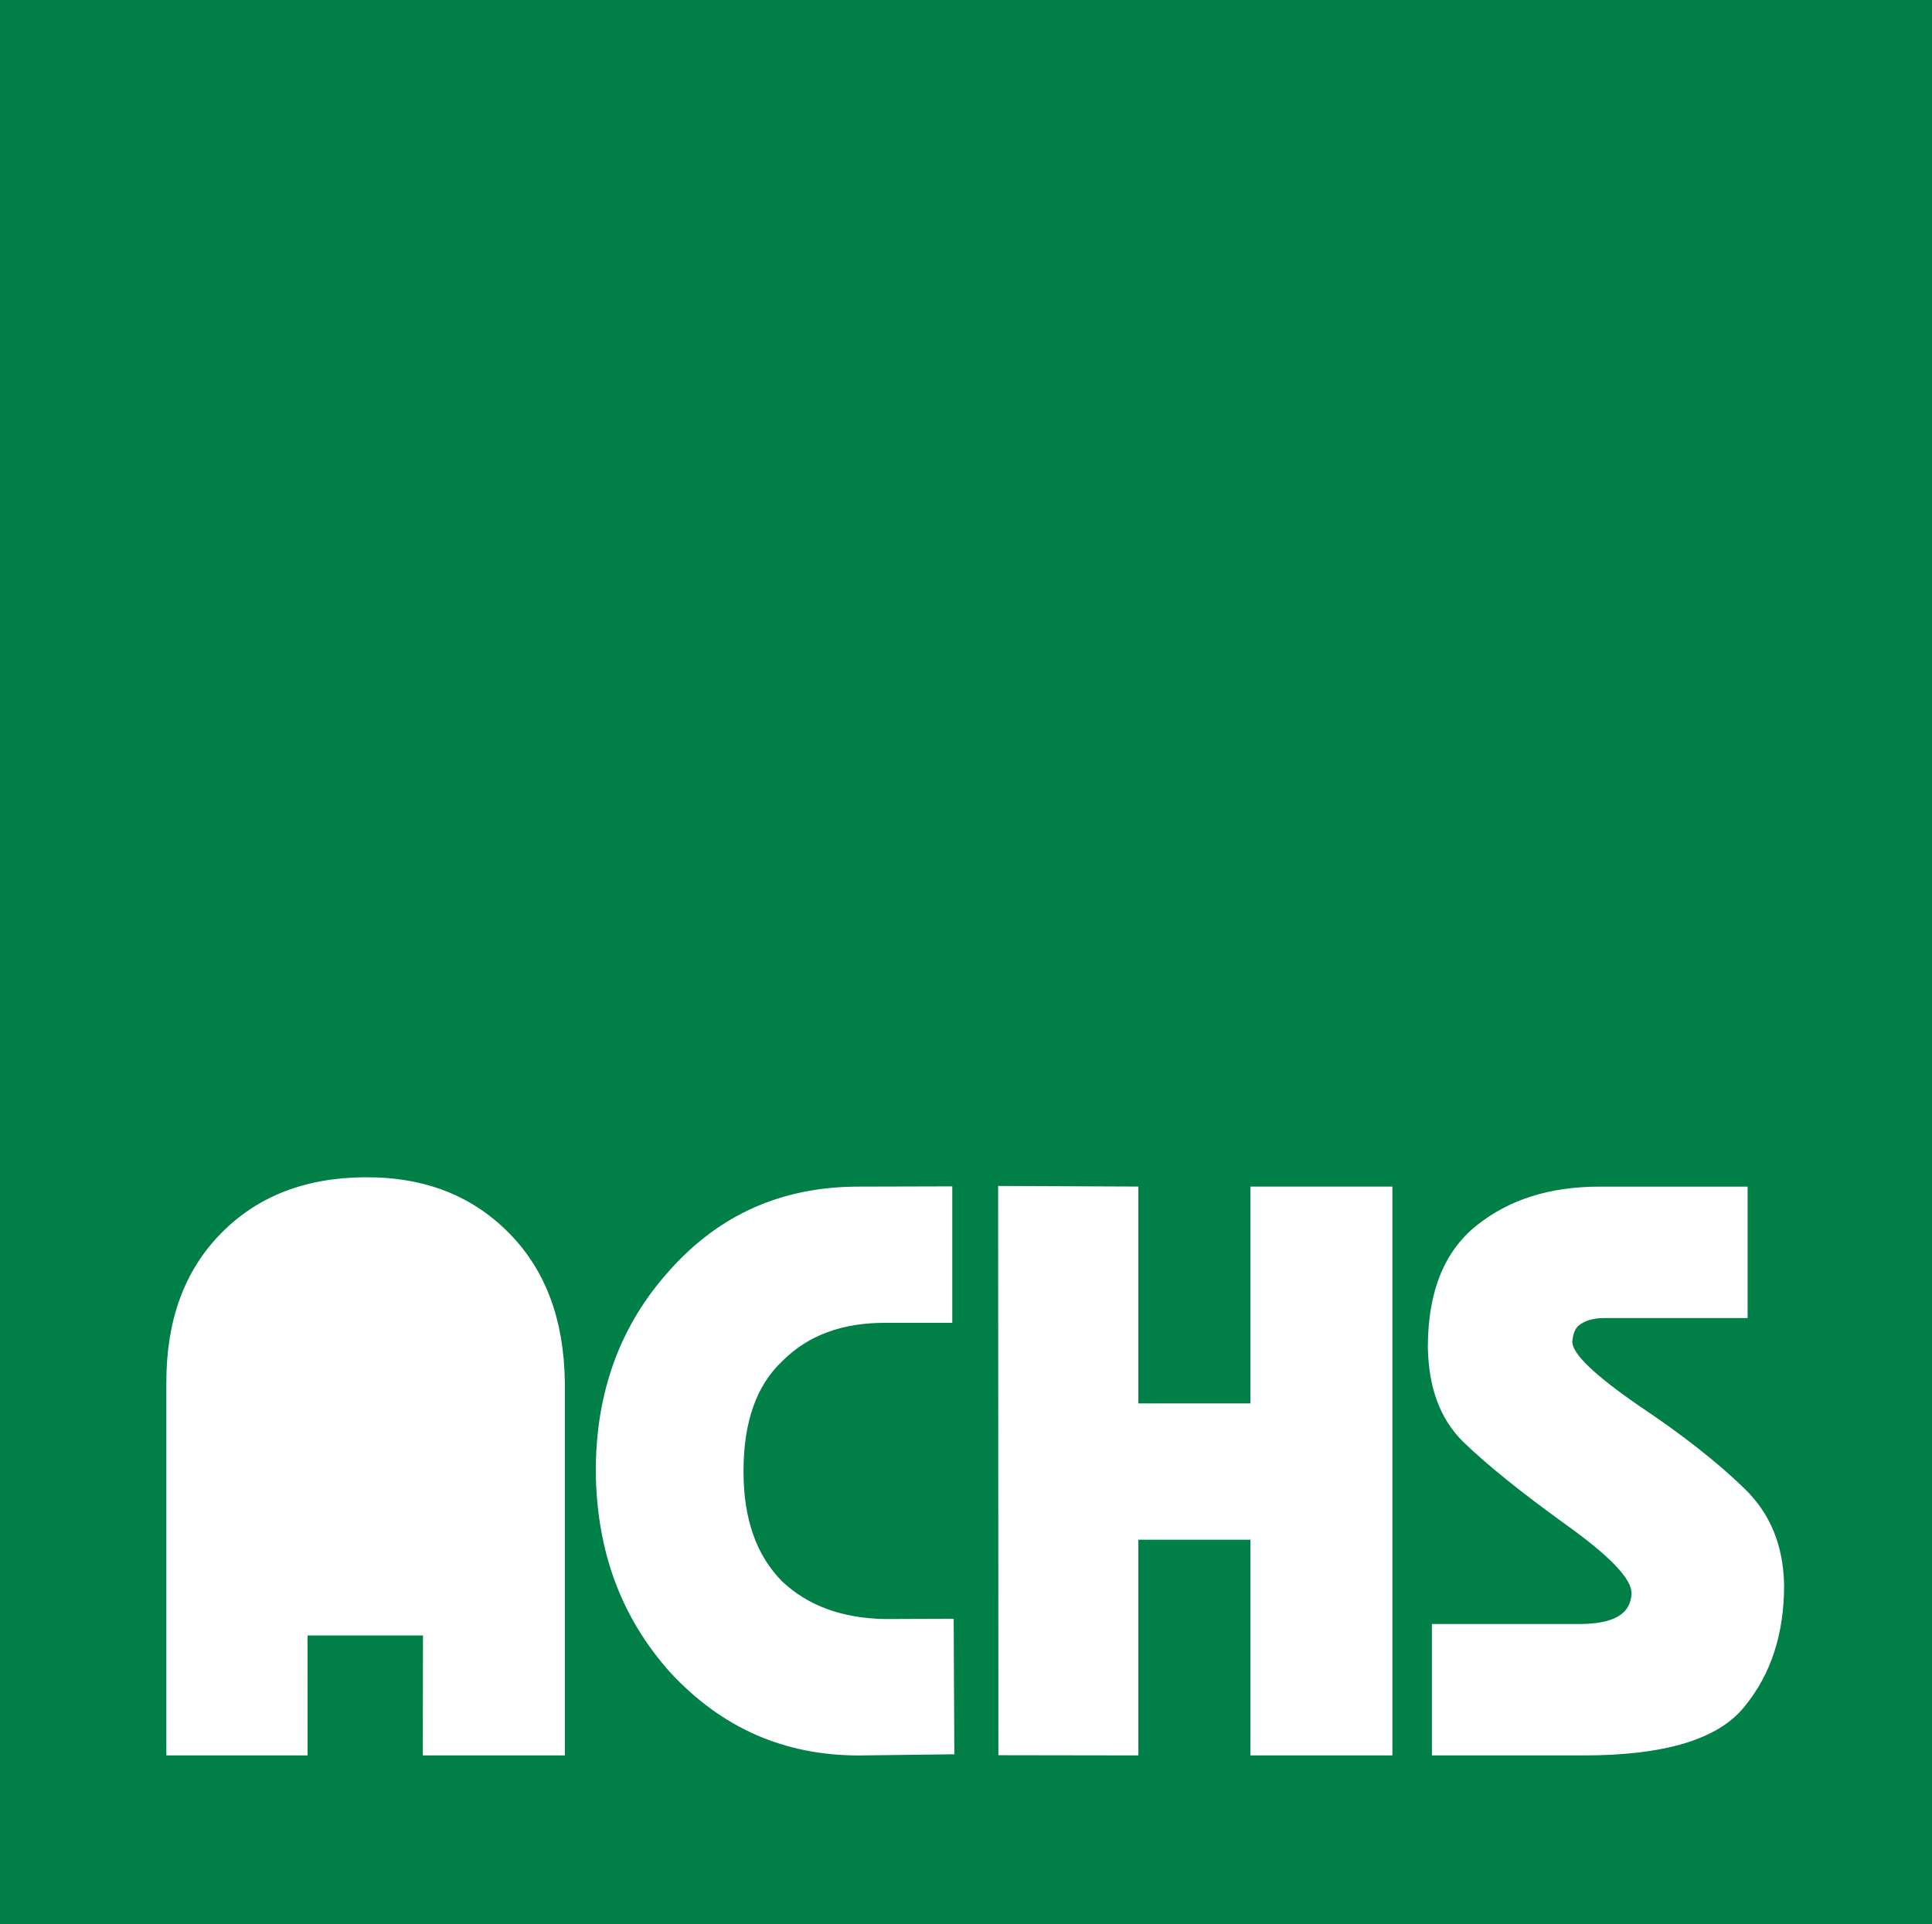
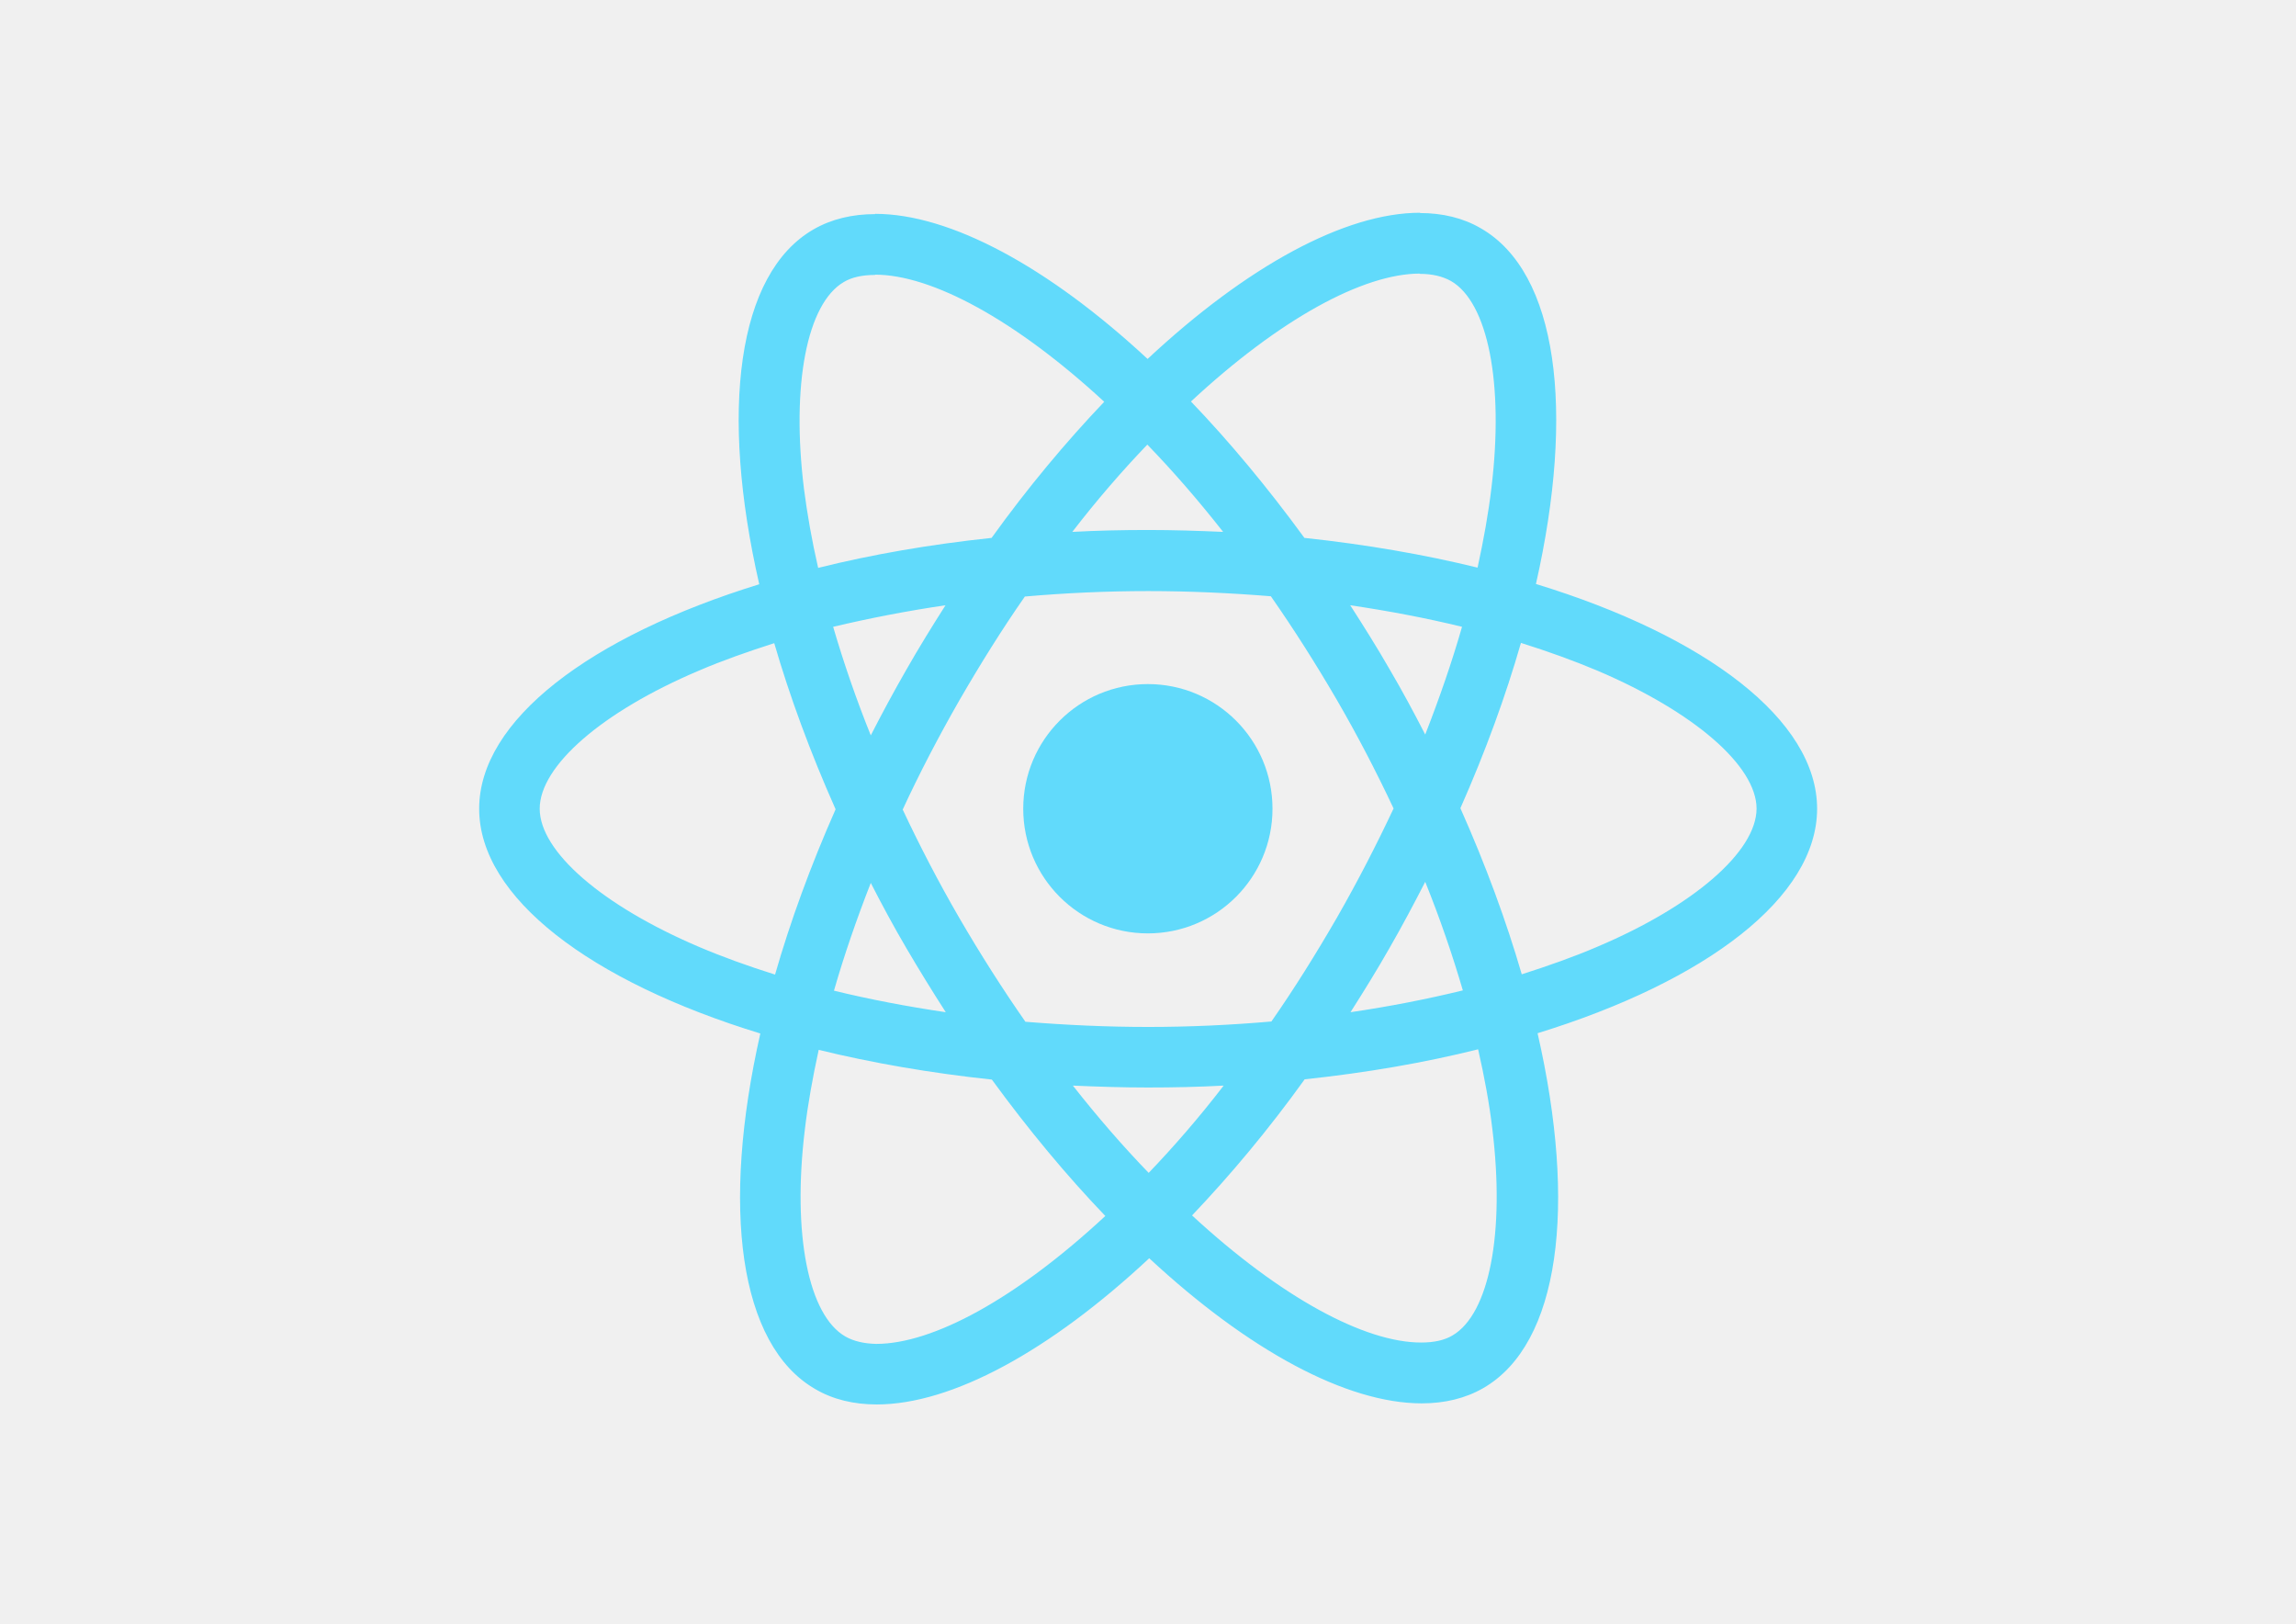
- <svg xmlns="http://www.w3.org/2000/svg" width="3000" height="2987.762" version="1.1" viewBox="0 0 3000 2987.762">
-   <defs>
-     <clipPath clipPathUnits="userSpaceOnUse">
-       <path d="M1777.75 2009.322h437.194v-283.21h-437.195v283.21z">
- 		 </path>
-     </clipPath>
-   </defs>
-   <g transform="translate(351.6 3038.727)">
-     <g fillOpacity="1" transform="matrix(28.0537 0 0 28.0537 9512.092 1378.8)">
-       <path fill="#007f46" fillRule="nonzero" stroke="#007f46" strokeDasharray="none" strokeLinecap="butt" strokeLinejoin="miter" strokeMiterlimit="3.864" strokeOpacity="1" strokeWidth="0.362" d="M-351.42-157.286h106.576v106.14h-106.575v-106.14z">
- 		 </path>
-       <path fill="#fff" fillRule="evenodd" stroke="none" d="M-328.198-81.311c0-1.168-.269-2.112-.898-2.83-.539-.72-1.302-1.079-2.29-1.079-.99 0-1.753.315-2.337 1.033-.539.674-.809 1.618-.853 2.876v7.284l6.449.011zm-11.185-7.863c-2.022 2.067-3.01 4.808-3.01 8.223v20.662h7.817l-.002-6.639 6.39-.002-.01 6.64h7.862V-80.95c-.046-3.415-1.035-6.156-3.057-8.223-2.066-2.111-4.715-3.144-8.017-3.122-3.301.023-5.951 1.056-7.973 3.122zm43.03-2.64l.015 31.513 7.748.012v-11.94h6.2v11.94h7.86v-31.49h-7.86v12.002h-6.2V-91.78l-7.764-.035zm-2.538.023l-5.175.014c-4.224 0-7.683 1.527-10.422 4.582-2.786 3.055-4.135 6.783-4.135 11.185.045 4.402 1.394 8.086 4.135 11.14 2.83 3.055 6.289 4.583 10.422 4.583l5.289-.065-.037-7.502-3.817.014c-2.336-.044-4.222-.719-5.66-2.066-1.438-1.438-2.156-3.459-2.156-6.11 0-2.74.718-4.761 2.156-6.109 1.438-1.437 3.324-2.111 5.66-2.111h3.74zm35.846.014c-2.785 0-5.032.717-6.828 2.154-1.797 1.438-2.695 3.685-2.695 6.74.044 2.246.673 3.951 1.931 5.21 1.348 1.302 3.19 2.786 5.616 4.538 2.515 1.797 3.728 3.056 3.728 3.864-.045 1.168-.988 1.707-2.92 1.707h-8.13v7.275h8.4c4.492 0 7.456-.898 8.894-2.695 1.482-1.797 2.201-4.041 2.201-6.737-.045-2.2-.763-3.954-2.2-5.347-1.483-1.438-3.415-2.965-5.84-4.582-2.472-1.707-3.684-2.874-3.684-3.547.045-.495.18-.811.494-.99.36-.225.764-.313 1.303-.313h7.906v-7.277z">
- 		 </path>
-     </g>
+ <svg xmlns="http://www.w3.org/2000/svg" version="1.1" id="Layer_2_1_" x="0px" y="0px" viewBox="0 0 841.9 595.3" enable-background="new 0 0 841.9 595.3" xml:space="preserve">
+   <g>
+     <path fill="#61DAFB" d="M666.3,296.5c0-32.5-40.7-63.3-103.1-82.4c14.4-63.6,8-114.2-20.2-130.4c-6.5-3.8-14.1-5.6-22.4-5.6v22.3   c4.6,0,8.3,0.9,11.4,2.6c13.6,7.8,19.5,37.5,14.9,75.7c-1.1,9.4-2.9,19.3-5.1,29.4c-19.6-4.8-41-8.5-63.5-10.9   c-13.5-18.5-27.5-35.3-41.6-50c32.6-30.3,63.2-46.9,84-46.9l0-22.3c0,0,0,0,0,0c-27.5,0-63.5,19.6-99.9,53.6   c-36.4-33.8-72.4-53.2-99.9-53.2v22.3c20.7,0,51.4,16.5,84,46.6c-14,14.7-28,31.4-41.3,49.9c-22.6,2.4-44,6.1-63.6,11   c-2.3-10-4-19.7-5.2-29c-4.7-38.2,1.1-67.9,14.6-75.8c3-1.8,6.9-2.6,11.5-2.6l0-22.3c0,0,0,0,0,0c-8.4,0-16,1.8-22.6,5.6   c-28.1,16.2-34.4,66.7-19.9,130.1c-62.2,19.2-102.7,49.9-102.7,82.3c0,32.5,40.7,63.3,103.1,82.4c-14.4,63.6-8,114.2,20.2,130.4   c6.5,3.8,14.1,5.6,22.5,5.6c27.5,0,63.5-19.6,99.9-53.6c36.4,33.8,72.4,53.2,99.9,53.2c8.4,0,16-1.8,22.6-5.6   c28.1-16.2,34.4-66.7,19.9-130.1C625.8,359.7,666.3,328.9,666.3,296.5z M536.1,229.8c-3.7,12.9-8.3,26.2-13.5,39.5   c-4.1-8-8.4-16-13.1-24c-4.6-8-9.5-15.8-14.4-23.4C509.3,224,523,226.6,536.1,229.8z M490.3,336.3c-7.8,13.5-15.8,26.3-24.1,38.2   c-14.9,1.3-30,2-45.2,2c-15.1,0-30.2-0.7-45-1.9c-8.3-11.9-16.4-24.6-24.2-38c-7.6-13.1-14.5-26.4-20.8-39.8   c6.2-13.4,13.2-26.8,20.7-39.9c7.8-13.5,15.8-26.3,24.1-38.2c14.9-1.3,30-2,45.2-2c15.1,0,30.2,0.7,45,1.9   c8.3,11.9,16.4,24.6,24.2,38c7.6,13.1,14.5,26.4,20.8,39.8C504.7,309.8,497.8,323.2,490.3,336.3z M522.6,323.3   c5.4,13.4,10,26.8,13.8,39.8c-13.1,3.2-26.9,5.9-41.2,8c4.9-7.7,9.8-15.6,14.4-23.7C514.2,339.4,518.5,331.3,522.6,323.3z    M421.2,430c-9.3-9.6-18.6-20.3-27.8-32c9,0.4,18.2,0.7,27.5,0.7c9.4,0,18.7-0.2,27.8-0.7C439.7,409.7,430.4,420.4,421.2,430z    M346.8,371.1c-14.2-2.1-27.9-4.7-41-7.9c3.7-12.9,8.3-26.2,13.5-39.5c4.1,8,8.4,16,13.1,24C337.1,355.7,341.9,363.5,346.8,371.1z    M420.7,163c9.3,9.6,18.6,20.3,27.8,32c-9-0.4-18.2-0.7-27.5-0.7c-9.4,0-18.7,0.2-27.8,0.7C402.2,183.3,411.5,172.6,420.7,163z    M346.7,221.9c-4.9,7.7-9.8,15.6-14.4,23.7c-4.6,8-8.9,16-13,24c-5.4-13.4-10-26.8-13.8-39.8C318.6,226.7,332.4,224,346.7,221.9z    M256.2,347.1c-35.4-15.1-58.3-34.9-58.3-50.6c0-15.7,22.9-35.6,58.3-50.6c8.6-3.7,18-7,27.7-10.1c5.7,19.6,13.2,40,22.5,60.9   c-9.2,20.8-16.6,41.1-22.2,60.6C274.3,354.2,264.9,350.8,256.2,347.1z M310,490c-13.6-7.8-19.5-37.5-14.9-75.7   c1.1-9.4,2.9-19.3,5.1-29.4c19.6,4.8,41,8.5,63.5,10.9c13.5,18.5,27.5,35.3,41.6,50c-32.6,30.3-63.2,46.9-84,46.9   C316.8,492.6,313,491.7,310,490z M547.2,413.8c4.7,38.2-1.1,67.9-14.6,75.8c-3,1.8-6.9,2.6-11.5,2.6c-20.7,0-51.4-16.5-84-46.6   c14-14.7,28-31.4,41.3-49.9c22.6-2.4,44-6.1,63.6-11C544.3,394.8,546.1,404.5,547.2,413.8z M585.7,347.1c-8.6,3.7-18,7-27.7,10.1   c-5.7-19.6-13.2-40-22.5-60.9c9.2-20.8,16.6-41.1,22.2-60.6c9.9,3.1,19.3,6.5,28.1,10.2c35.4,15.1,58.3,34.9,58.3,50.6   C644,312.2,621.1,332.1,585.7,347.1z" />
+     <polygon fill="#61DAFB" points="320.8,78.4 320.8,78.4 320.8,78.4" />
+     <circle fill="#61DAFB" cx="420.9" cy="296.5" r="45.7" />
+     <polygon fill="#61DAFB" points="520.5,78.1 520.5,78.1 520.5,78.1" />
  </g>
</svg>
